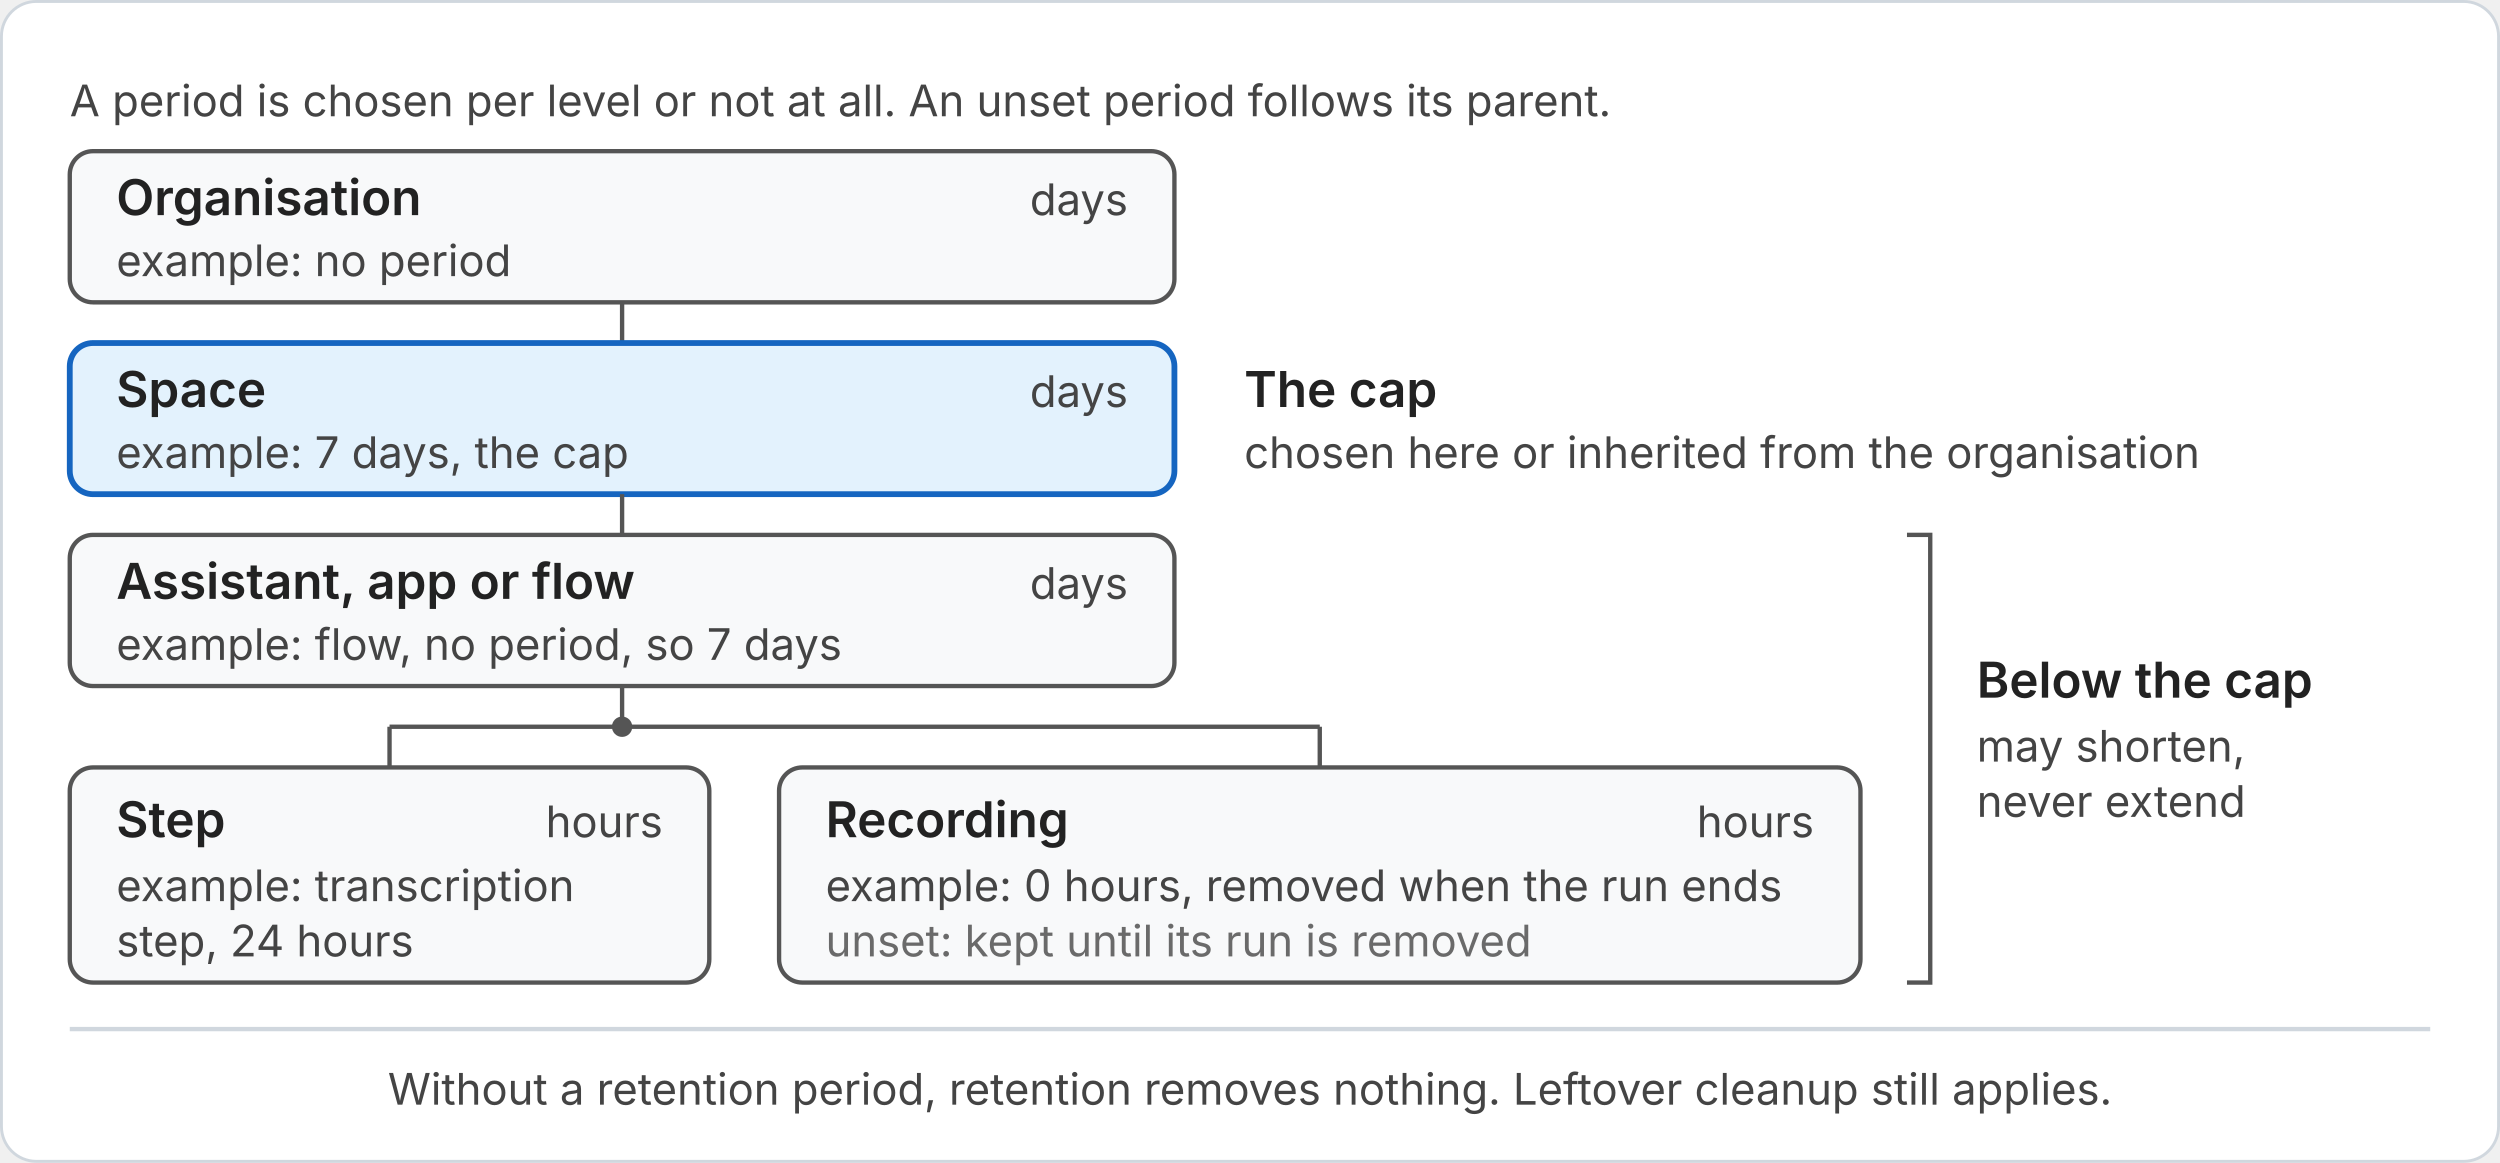
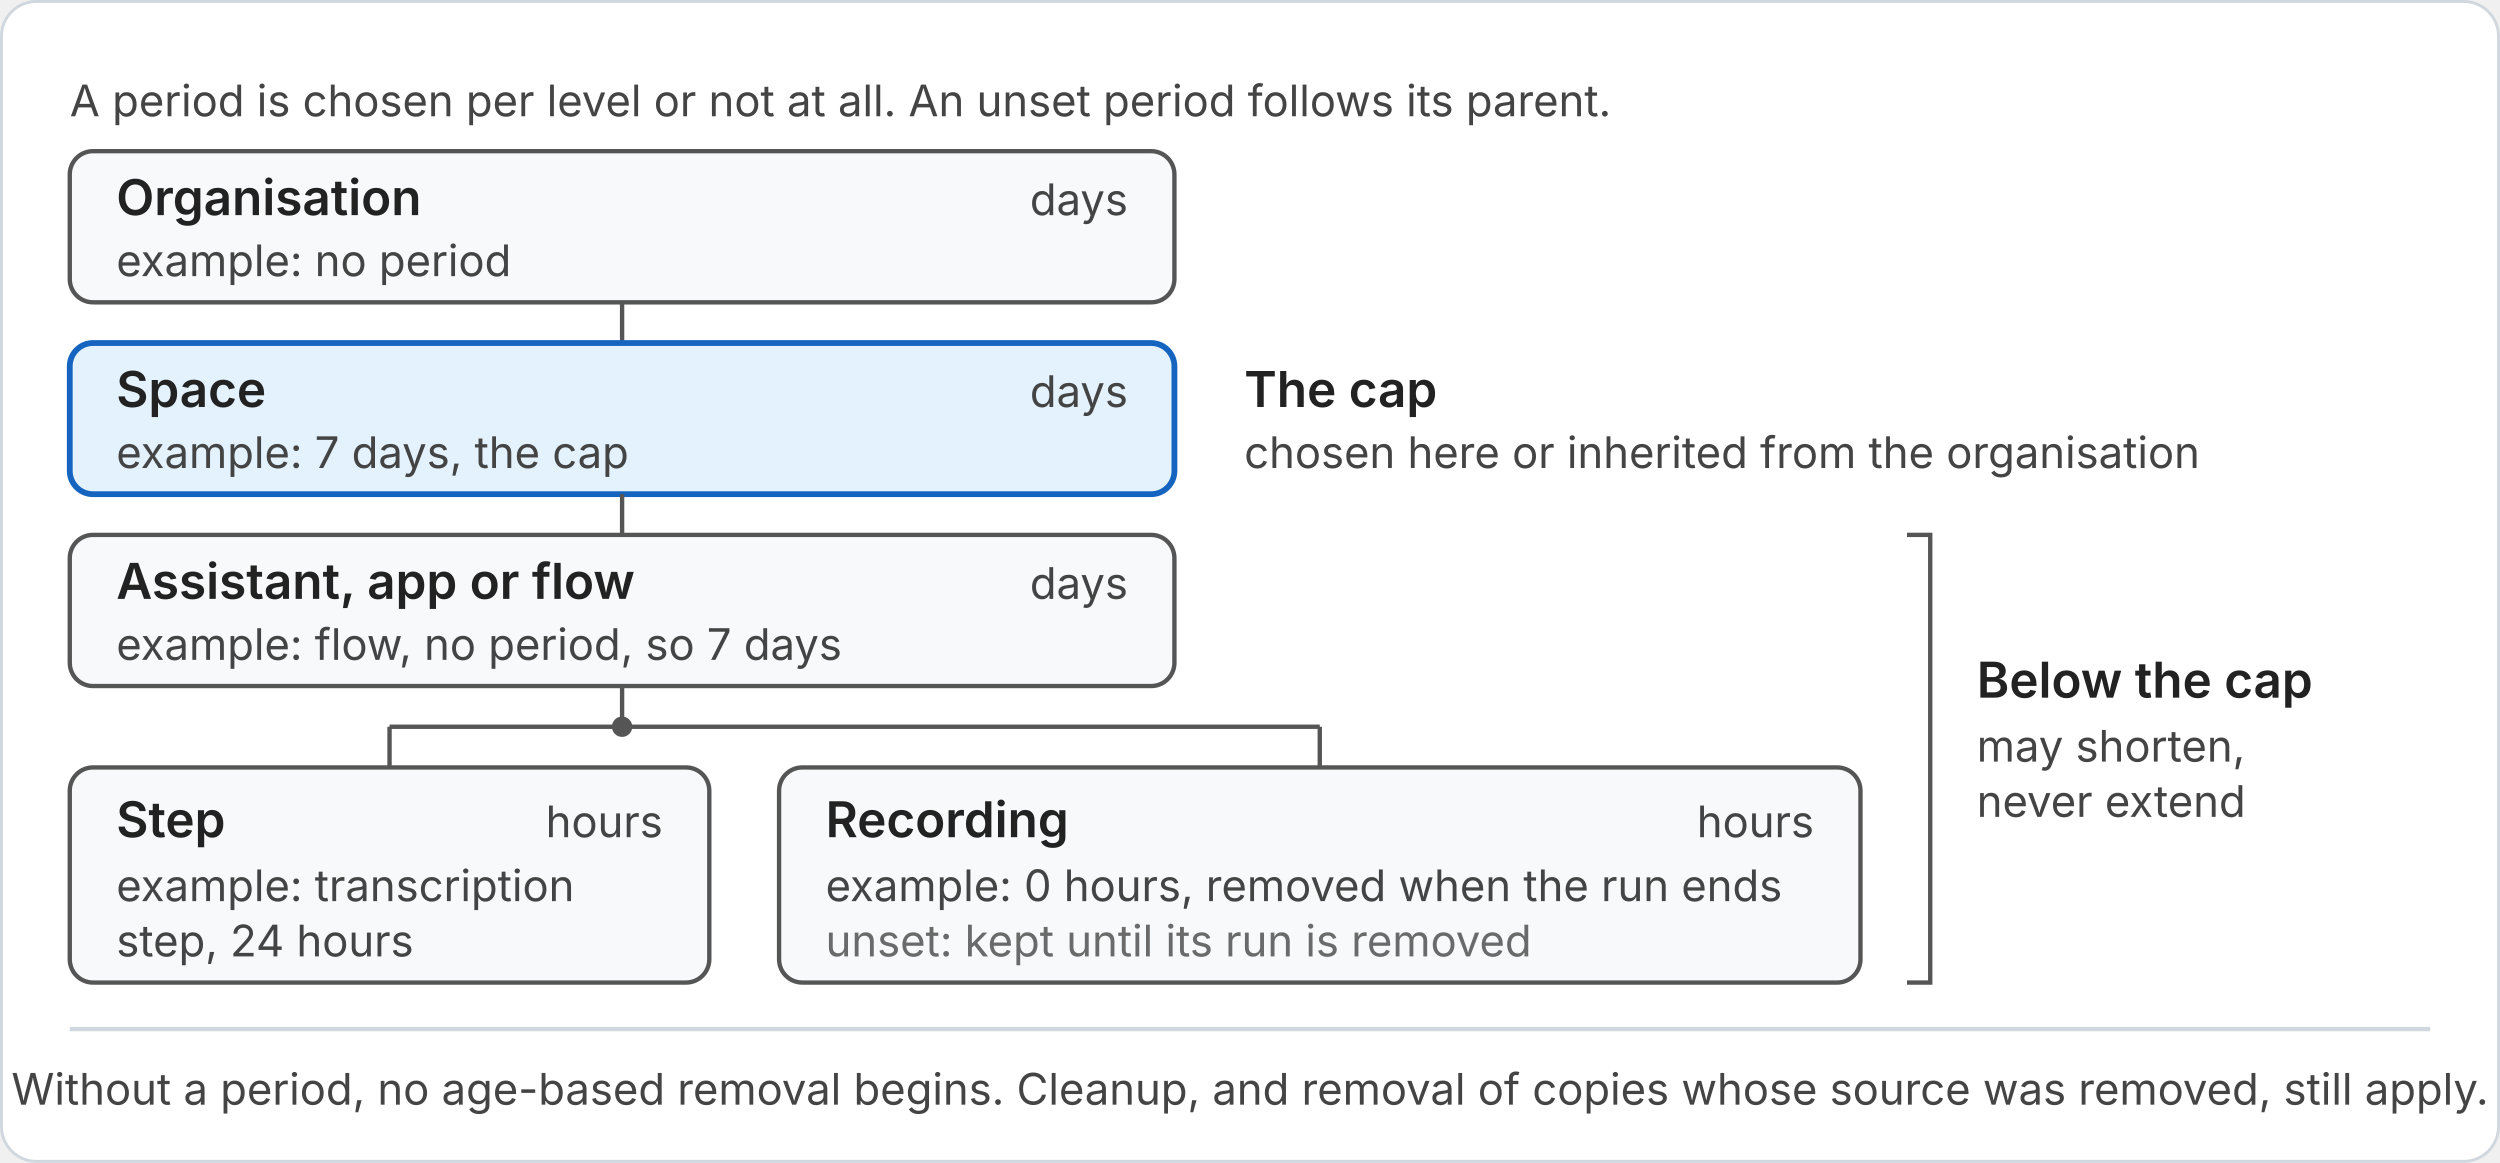
<svg xmlns="http://www.w3.org/2000/svg" width="860" height="400" viewBox="0 0 860 400" role="img" aria-labelledby="t d" style="font-family: Inter, 'Segoe UI', Helvetica, Arial, sans-serif; color-scheme: light dark;">
  <defs>
    <marker id="a" viewBox="0 0 10 10" refX="9" refY="5" markerWidth="8" markerHeight="8" orient="auto-start-reverse">
      <path class="ah" d="M0,0 L10,5 L0,10 z" />
    </marker>
  </defs>
  <style>
    .bg{fill:#ffffff;stroke:#d0d7de;stroke-width:1}
    .lane{fill:none;stroke:#d0d7de;stroke-width:1.5}
    .box{fill:#f8f9fa;stroke:#555;stroke-width:1.5}
    .key{fill:#e3f2fd;stroke:#1565c0;stroke-width:2}
    .ok{fill:#e8f5e9;stroke:#2e7d32;stroke-width:1.5}
    .warn{fill:#fff3e0;stroke:#b26a00;stroke-width:1.5}
    .no{fill:#ffebee;stroke:#c62828;stroke-width:1.5}
    .gone{fill:none;stroke:#999;stroke-width:1.5;stroke-dasharray:6 4}
    .h{fill:#222;font-size:17px;font-weight:600}
    .t{fill:#222;font-size:16px}
    .s{fill:#444;font-size:15px}
    .m{fill:#6a6a6a;font-size:15px}
    .r{fill:#c62828;font-size:15px}
    .pill{fill:#ffffff}
    .edge{stroke:#555;stroke-width:1.5;fill:none;marker-end:url(#a)}
    .back{stroke:#555;stroke-width:1.5;fill:none;stroke-dasharray:6 4;marker-end:url(#a)}
    .line{stroke:#555;stroke-width:1.5;fill:none}
    .cut{stroke:#c62828;stroke-width:2;fill:none}
    .mark{stroke:#b26a00;stroke-width:2;fill:none;stroke-dasharray:6 4}
    .dot,.ah{fill:#555}
    @media (prefers-color-scheme: dark){
      .bg,.pill{fill:#0d1117}
      .bg,.lane{stroke:#30363d}
      .box{fill:#161b22;stroke:#8b949e}
      .key{fill:#0d2a45;stroke:#58a6ff}
      .ok{fill:#0f2a19;stroke:#3fb950}
      .warn{fill:#2b1d07;stroke:#d29922}
      .no{fill:#2d1214;stroke:#f85149}
      .gone{stroke:#6e7681}
      .h,.t{fill:#e6edf3}
      .s{fill:#b8c0ca}
      .m{fill:#8b949e}
      .r{fill:#ff7b72}
      .edge,.back,.line{stroke:#8b949e}
      .cut{stroke:#ff7b72}
      .mark{stroke:#d29922}
      .dot,.ah{fill:#8b949e}
    }
  </style>
  <rect class="bg" x="0.5" y="0.5" width="859" height="399" rx="12" />
  <text class="s" x="24" y="40">A period is chosen per level or not at all. An unset period follows its parent.</text>
  <rect class="box" x="24" y="52" width="380" height="52" rx="8" />
  <text class="h" x="40" y="74">Organisation</text>
  <text class="s" x="388" y="74" text-anchor="end">days</text>
  <text class="s" x="40" y="95">example: no period</text>
  <path class="line" d="M214,104 V118" />
  <rect class="key" x="24" y="118" width="380" height="52" rx="8" />
  <text class="h" x="40" y="140">Space</text>
  <text class="s" x="388" y="140" text-anchor="end">days</text>
  <text class="s" x="40" y="161">example: 7 days, the cap</text>
  <text class="h" x="428" y="140">The cap</text>
  <text class="s" x="428" y="161">chosen here or inherited from the organisation</text>
  <path class="line" d="M214,170 V184" />
  <rect class="box" x="24" y="184" width="380" height="52" rx="8" />
  <text class="h" x="40" y="206">Assistant, app or flow</text>
  <text class="s" x="388" y="206" text-anchor="end">days</text>
  <text class="s" x="40" y="227">example: flow, no period, so 7 days</text>
  <path class="line" d="M214,236 V250 M134,250 H454 M134,250 V264 M454,250 V264" />
  <circle class="dot" cx="214" cy="250" r="3.5" />
  <rect class="box" x="24" y="264" width="220" height="74" rx="8" />
  <text class="h" x="40" y="288">Step</text>
  <text class="s" x="228" y="288" text-anchor="end">hours</text>
  <text class="s" x="40" y="310">example: transcription</text>
  <text class="s" x="40" y="329">step, 24 hours</text>
  <rect class="box" x="268" y="264" width="372" height="74" rx="8" />
  <text class="h" x="284" y="288">Recording</text>
  <text class="s" x="624" y="288" text-anchor="end">hours</text>
  <text class="s" x="284" y="310">example: 0 hours, removed when the run ends</text>
  <text class="m" x="284" y="329">unset: kept until its run is removed</text>
  <path class="line" d="M656,184 H664 V338 H656" />
  <text class="h" x="680" y="240">Below the cap</text>
  <text class="s" x="680" y="262">may shorten,</text>
  <text class="s" x="680" y="281">never extend</text>
  <path class="lane" d="M24,354 H836" />
-   <text class="s" x="430" y="380" text-anchor="middle">Without a retention period, retention removes nothing. Leftover cleanup still applies.</text>
+   <text class="s" x="430" y="380" text-anchor="middle">Without a period, no age-based removal begins. Cleanup, and removal of copies whose source was removed, still apply.</text>
</svg>
